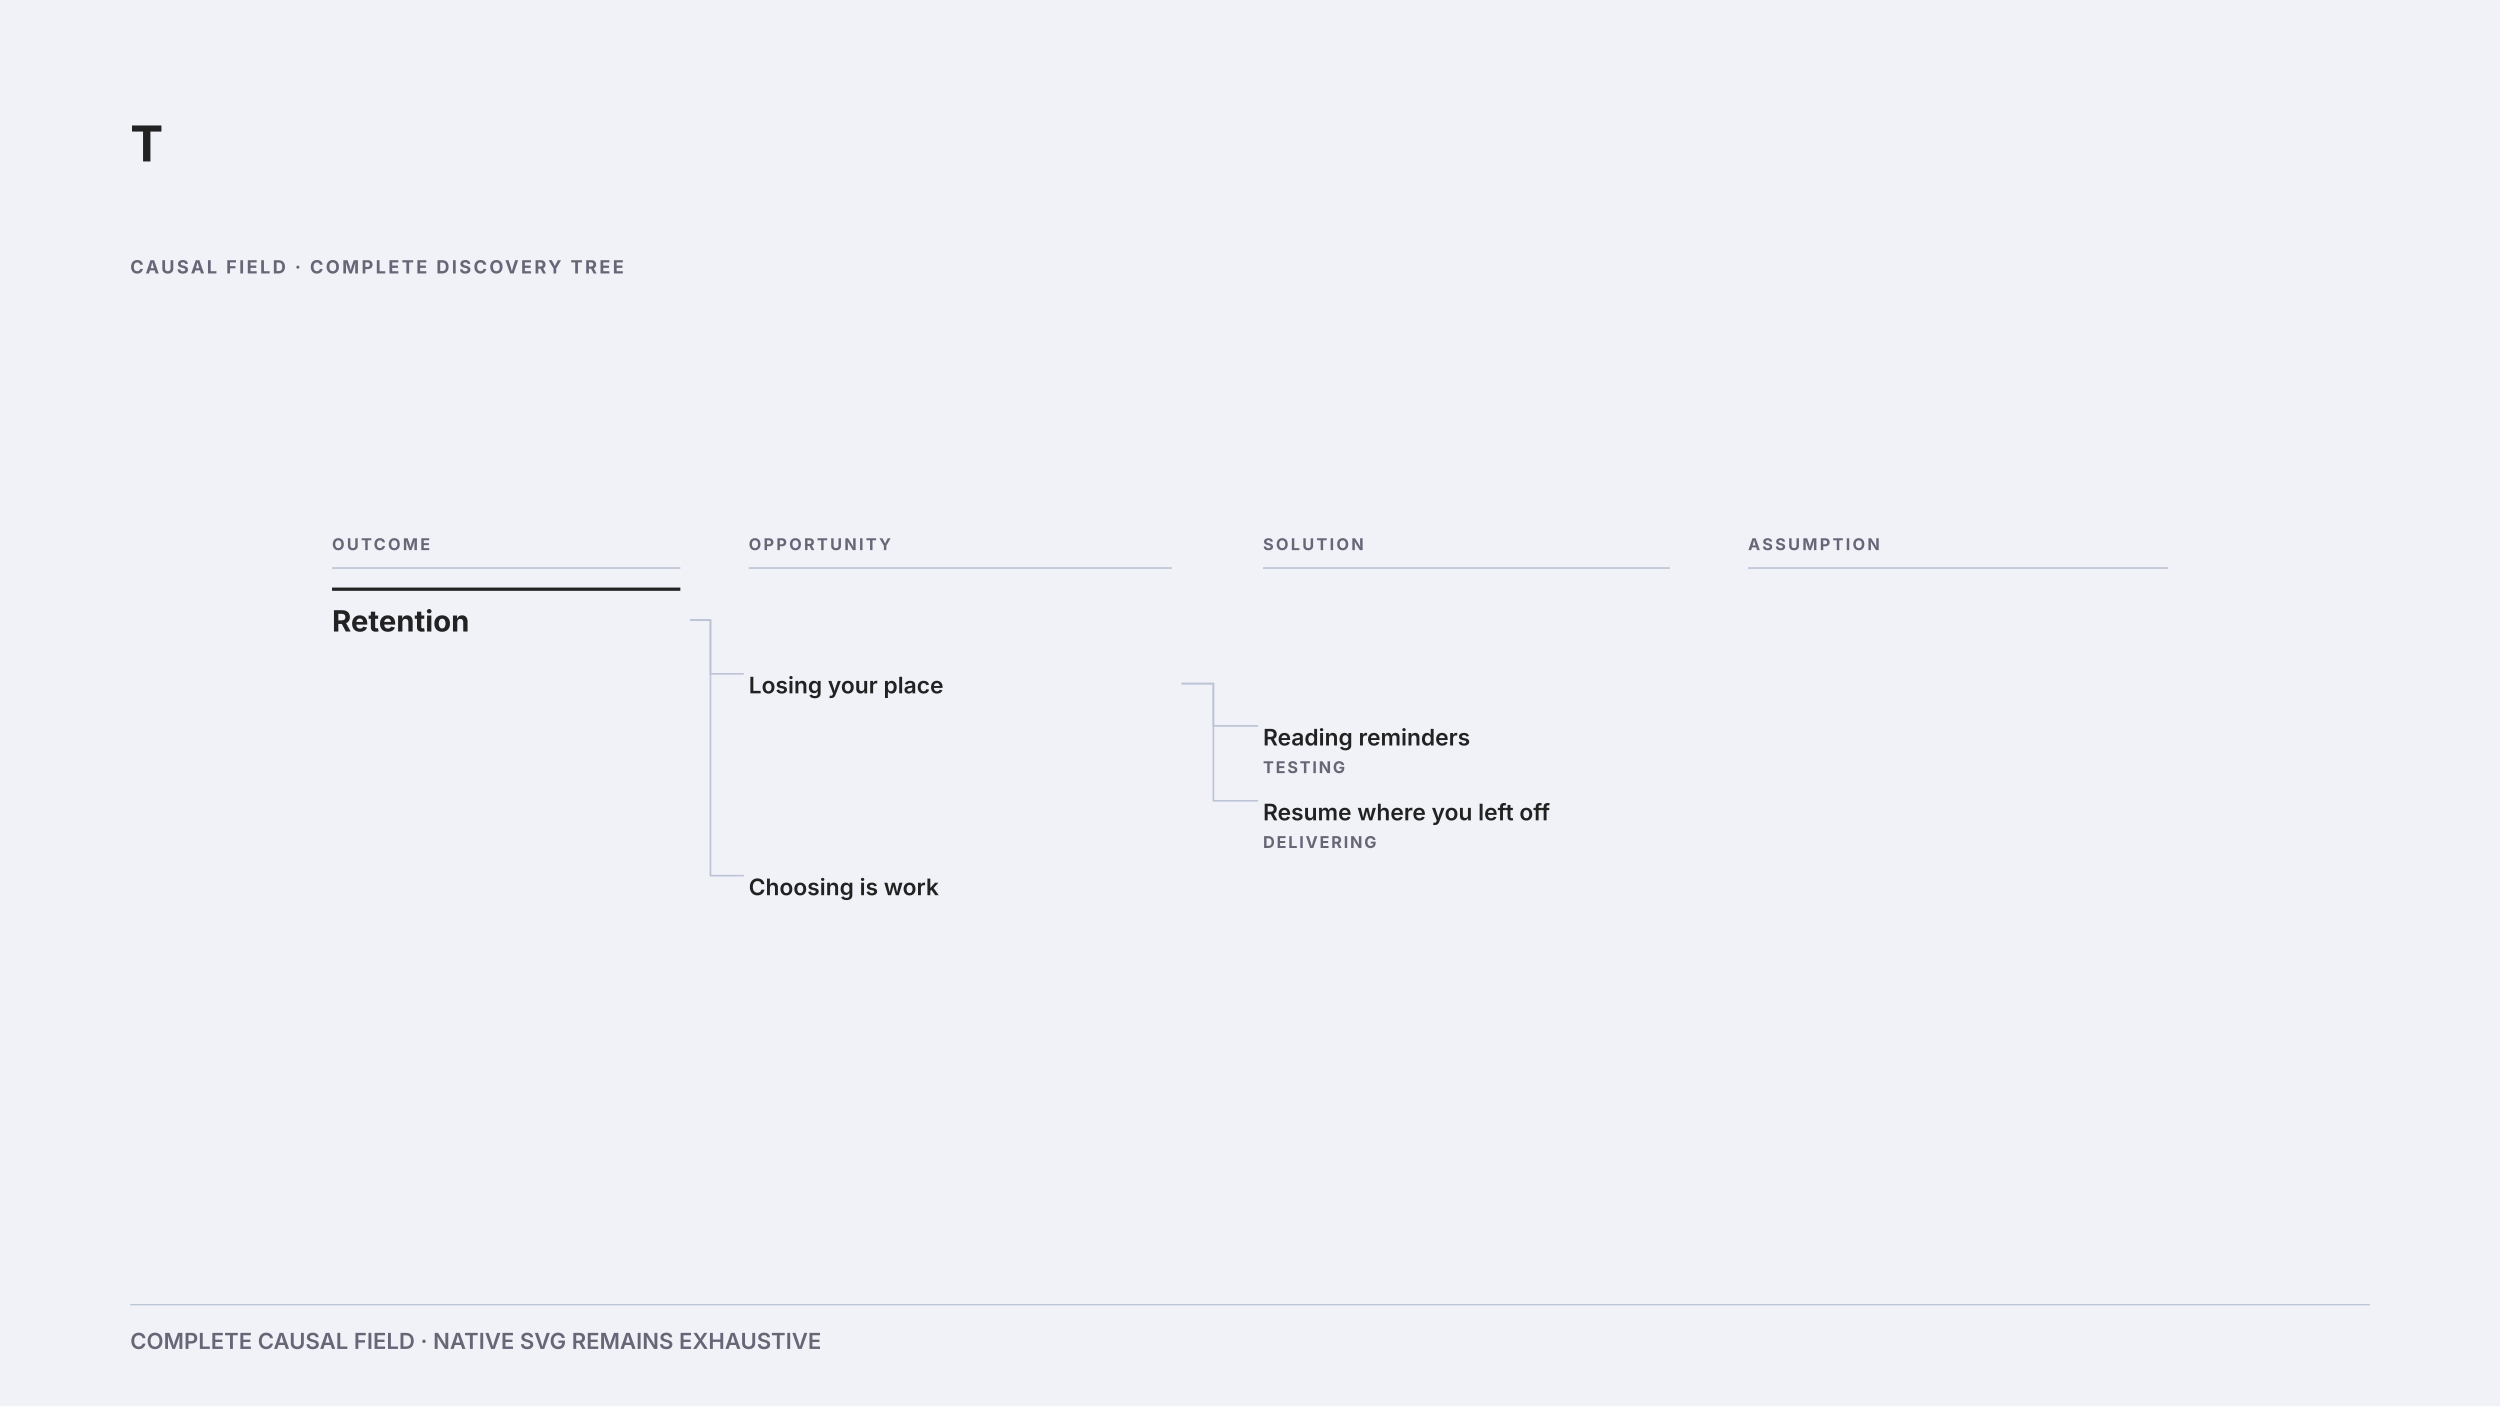
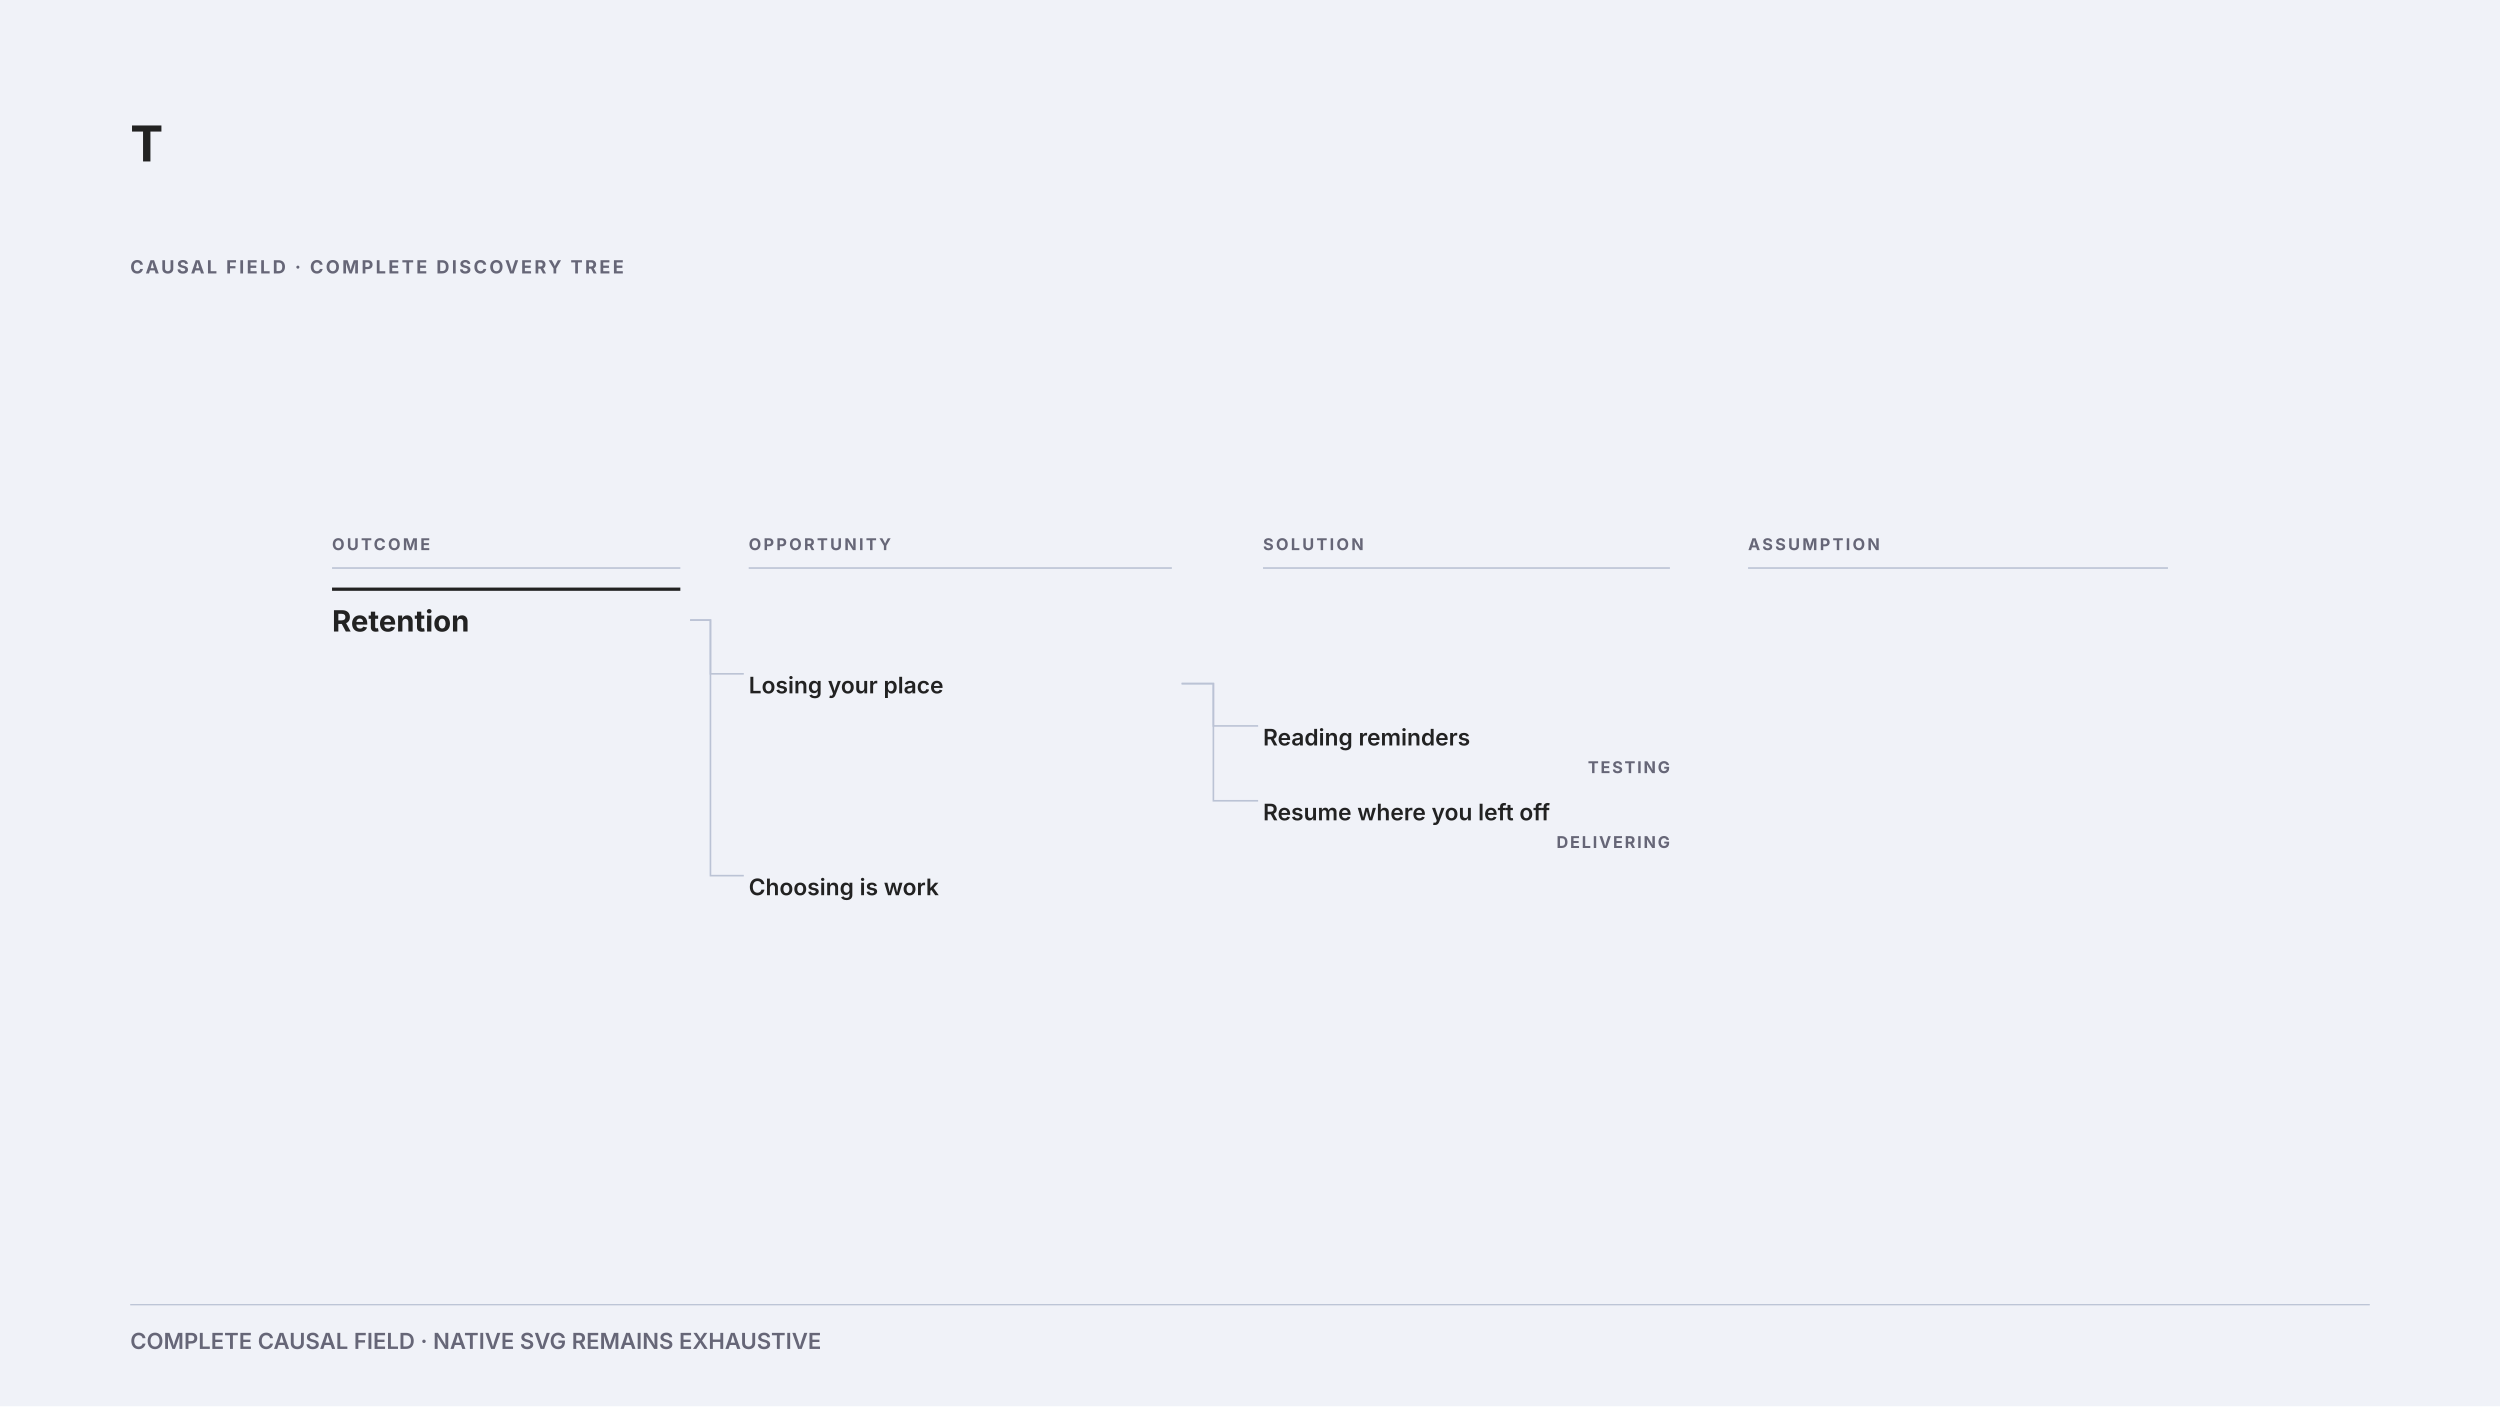
<svg xmlns="http://www.w3.org/2000/svg" data-causal-presentation="plate" width="1920" height="1080" viewBox="0 0 1920 1080" font-family="-apple-system, BlinkMacSystemFont, Segoe UI, sans-serif">
  <rect width="1920" height="1080" fill="#f0f2f8" />
  <text x="100" y="124" font-size="38" font-weight="700" fill="#222">T</text>
  <text x="1820" y="124" text-anchor="end" font-size="17" fill="#667" />
  <text x="100" y="210" font-size="14" font-weight="700" letter-spacing="1.8" fill="#667">CAUSAL FIELD · COMPLETE DISCOVERY TREE</text>
  <svg x="200" y="385" width="1520" height="340" viewBox="0 0 1216 272">
    <rect width="1216" height="272" fill="#f0f2f8" />
    <text data-causal-stage="outcome" x="44" y="30" font-size="10" font-weight="700" letter-spacing="1.4" fill="#667">OUTCOME</text>
    <line x1="44" y1="41" x2="258" y2="41" stroke="#bbc3d5" />
    <text data-causal-stage="opportunity" x="300" y="30" font-size="10" font-weight="700" letter-spacing="1.4" fill="#667">OPPORTUNITY</text>
    <line x1="300" y1="41" x2="560" y2="41" stroke="#bbc3d5" />
    <text data-causal-stage="solution" x="616" y="30" font-size="10" font-weight="700" letter-spacing="1.4" fill="#667">SOLUTION</text>
    <line x1="616" y1="41" x2="866" y2="41" stroke="#bbc3d5" />
    <text data-causal-stage="assumption" x="914" y="30" font-size="10" font-weight="700" letter-spacing="1.4" fill="#667">ASSUMPTION</text>
    <line x1="914" y1="41" x2="1172" y2="41" stroke="#bbc3d5" />
    <path data-causal-link="1:2" d="M264 73 H276.5 V106 H297" fill="none" stroke="#bbc3d5" aria-hidden="true" />
    <path data-causal-link="2:3" d="M566 112 H585.5 V138 H613" fill="none" stroke="#bbc3d5" aria-hidden="true" />
    <path data-causal-link="2:4" d="M566 112 H585.5 V184 H613" fill="none" stroke="#bbc3d5" aria-hidden="true" />
    <path data-causal-link="1:5" d="M264 73 H276.5 V230 H297" fill="none" stroke="#bbc3d5" aria-hidden="true" />
    <g data-causal-node="1" data-line="1" data-causal-stage="outcome" data-causal-context="">
      <line x1="44" y1="54" x2="258" y2="54" stroke="#222" stroke-width="2" />
      <text pointer-events="none" x="44" y="80" font-size="18" font-weight="700" fill="#222">Retention</text>
    </g>
    <g data-causal-node="2" data-line="2" data-causal-stage="opportunity" data-causal-context="Retention" data-causal-parent="1">
      <text pointer-events="none" x="300" y="118" font-size="14" font-weight="600" fill="#222">Losing your place</text>
    </g>
    <g data-causal-node="3" data-line="3" data-causal-stage="solution" data-causal-context="Retention › Losing your place" data-causal-parent="2">
      <text pointer-events="none" x="616" y="150" font-size="14" font-weight="600" fill="#222">Reading reminders</text>
-       <text data-causal-state="testing" pointer-events="none" x="616" y="167" font-size="10" font-weight="700" letter-spacing="1.1" fill="#667">TESTING</text>
+       <text data-causal-state="testing" pointer-events="none" x="866" y="167" text-anchor="end" font-size="10" font-weight="700" letter-spacing="1.1" fill="#667">TESTING</text>
    </g>
    <g data-causal-node="4" data-line="4" data-causal-stage="solution" data-causal-context="Retention › Losing your place" data-causal-parent="2">
      <text pointer-events="none" x="616" y="196" font-size="14" font-weight="600" fill="#222">Resume where you left off</text>
-       <text data-causal-state="delivering" pointer-events="none" x="616" y="213" font-size="10" font-weight="700" letter-spacing="1.1" fill="#667">DELIVERING</text>
+       <text data-causal-state="delivering" pointer-events="none" x="866" y="213" text-anchor="end" font-size="10" font-weight="700" letter-spacing="1.1" fill="#667">DELIVERING</text>
    </g>
    <g data-causal-node="5" data-line="5" data-causal-stage="opportunity" data-causal-context="Retention" data-causal-parent="1">
      <text pointer-events="none" x="300" y="242" font-size="14" font-weight="600" fill="#222">Choosing is work</text>
    </g>
  </svg>
  <line x1="100" y1="1002" x2="1820" y2="1002" stroke="#bbc3d5" />
  <text x="100" y="1036" font-size="17" font-weight="600" fill="#667">COMPLETE CAUSAL FIELD · NATIVE SVG REMAINS EXHAUSTIVE</text>
</svg>
